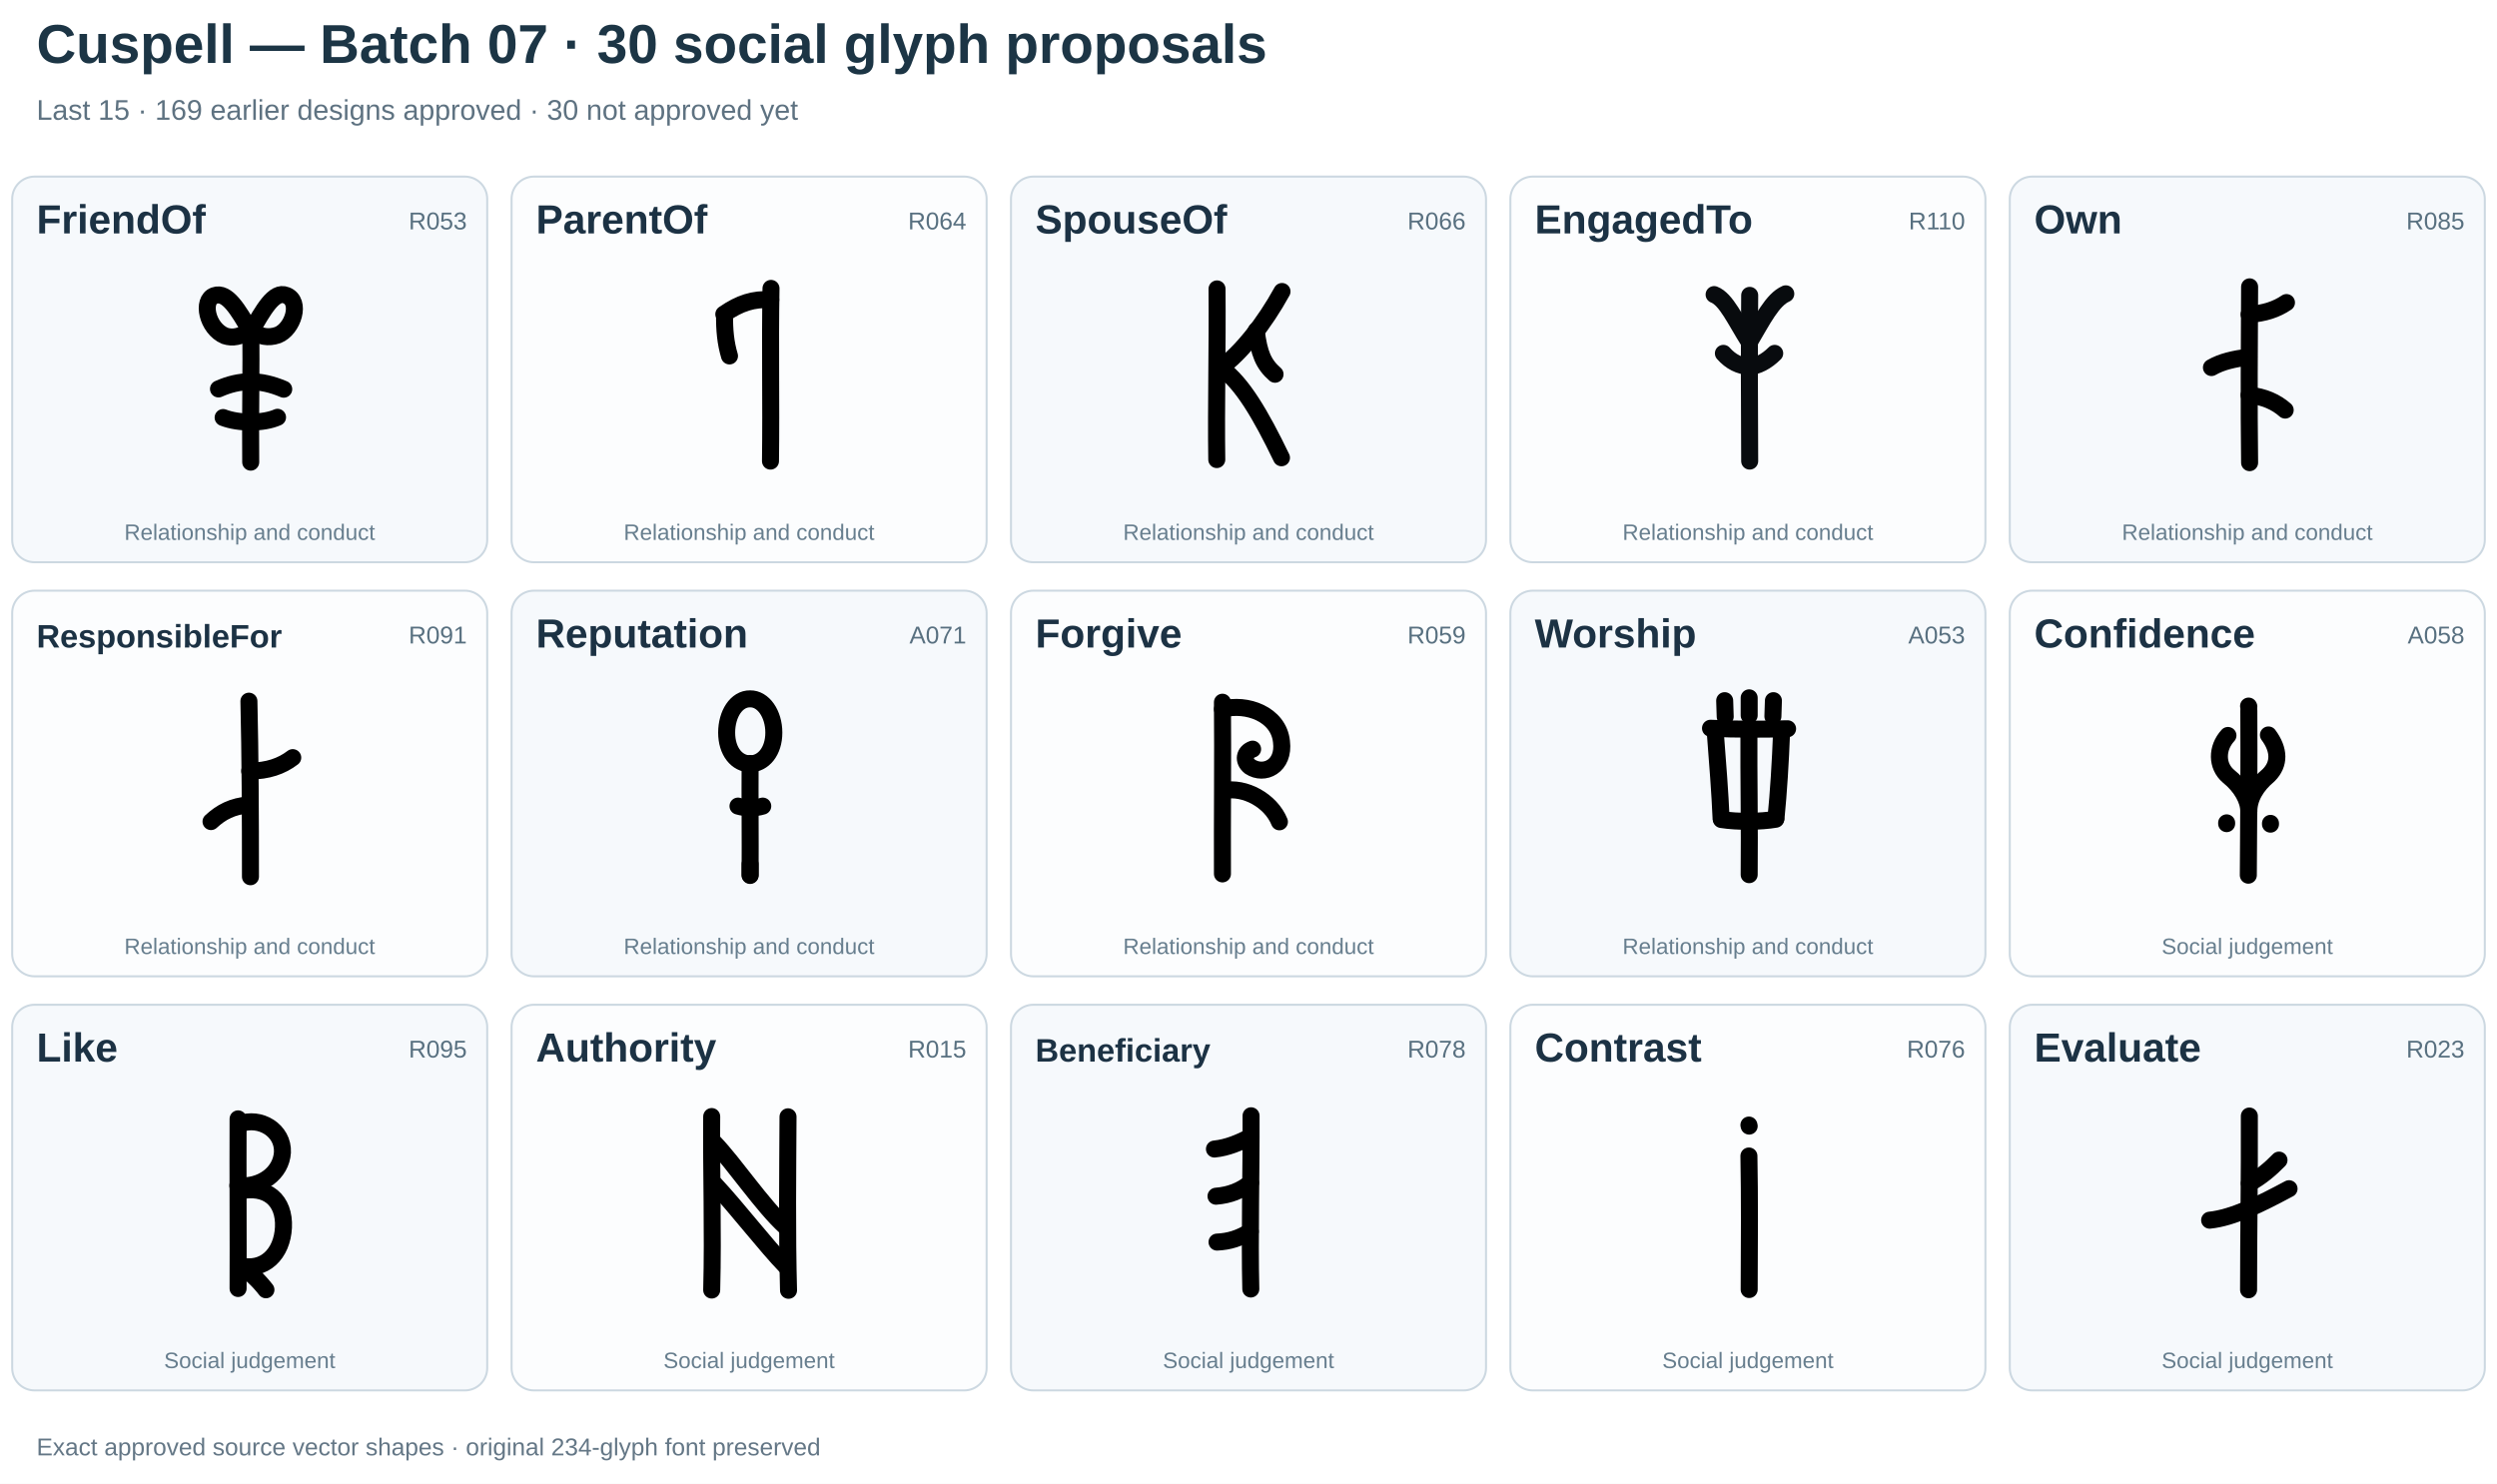
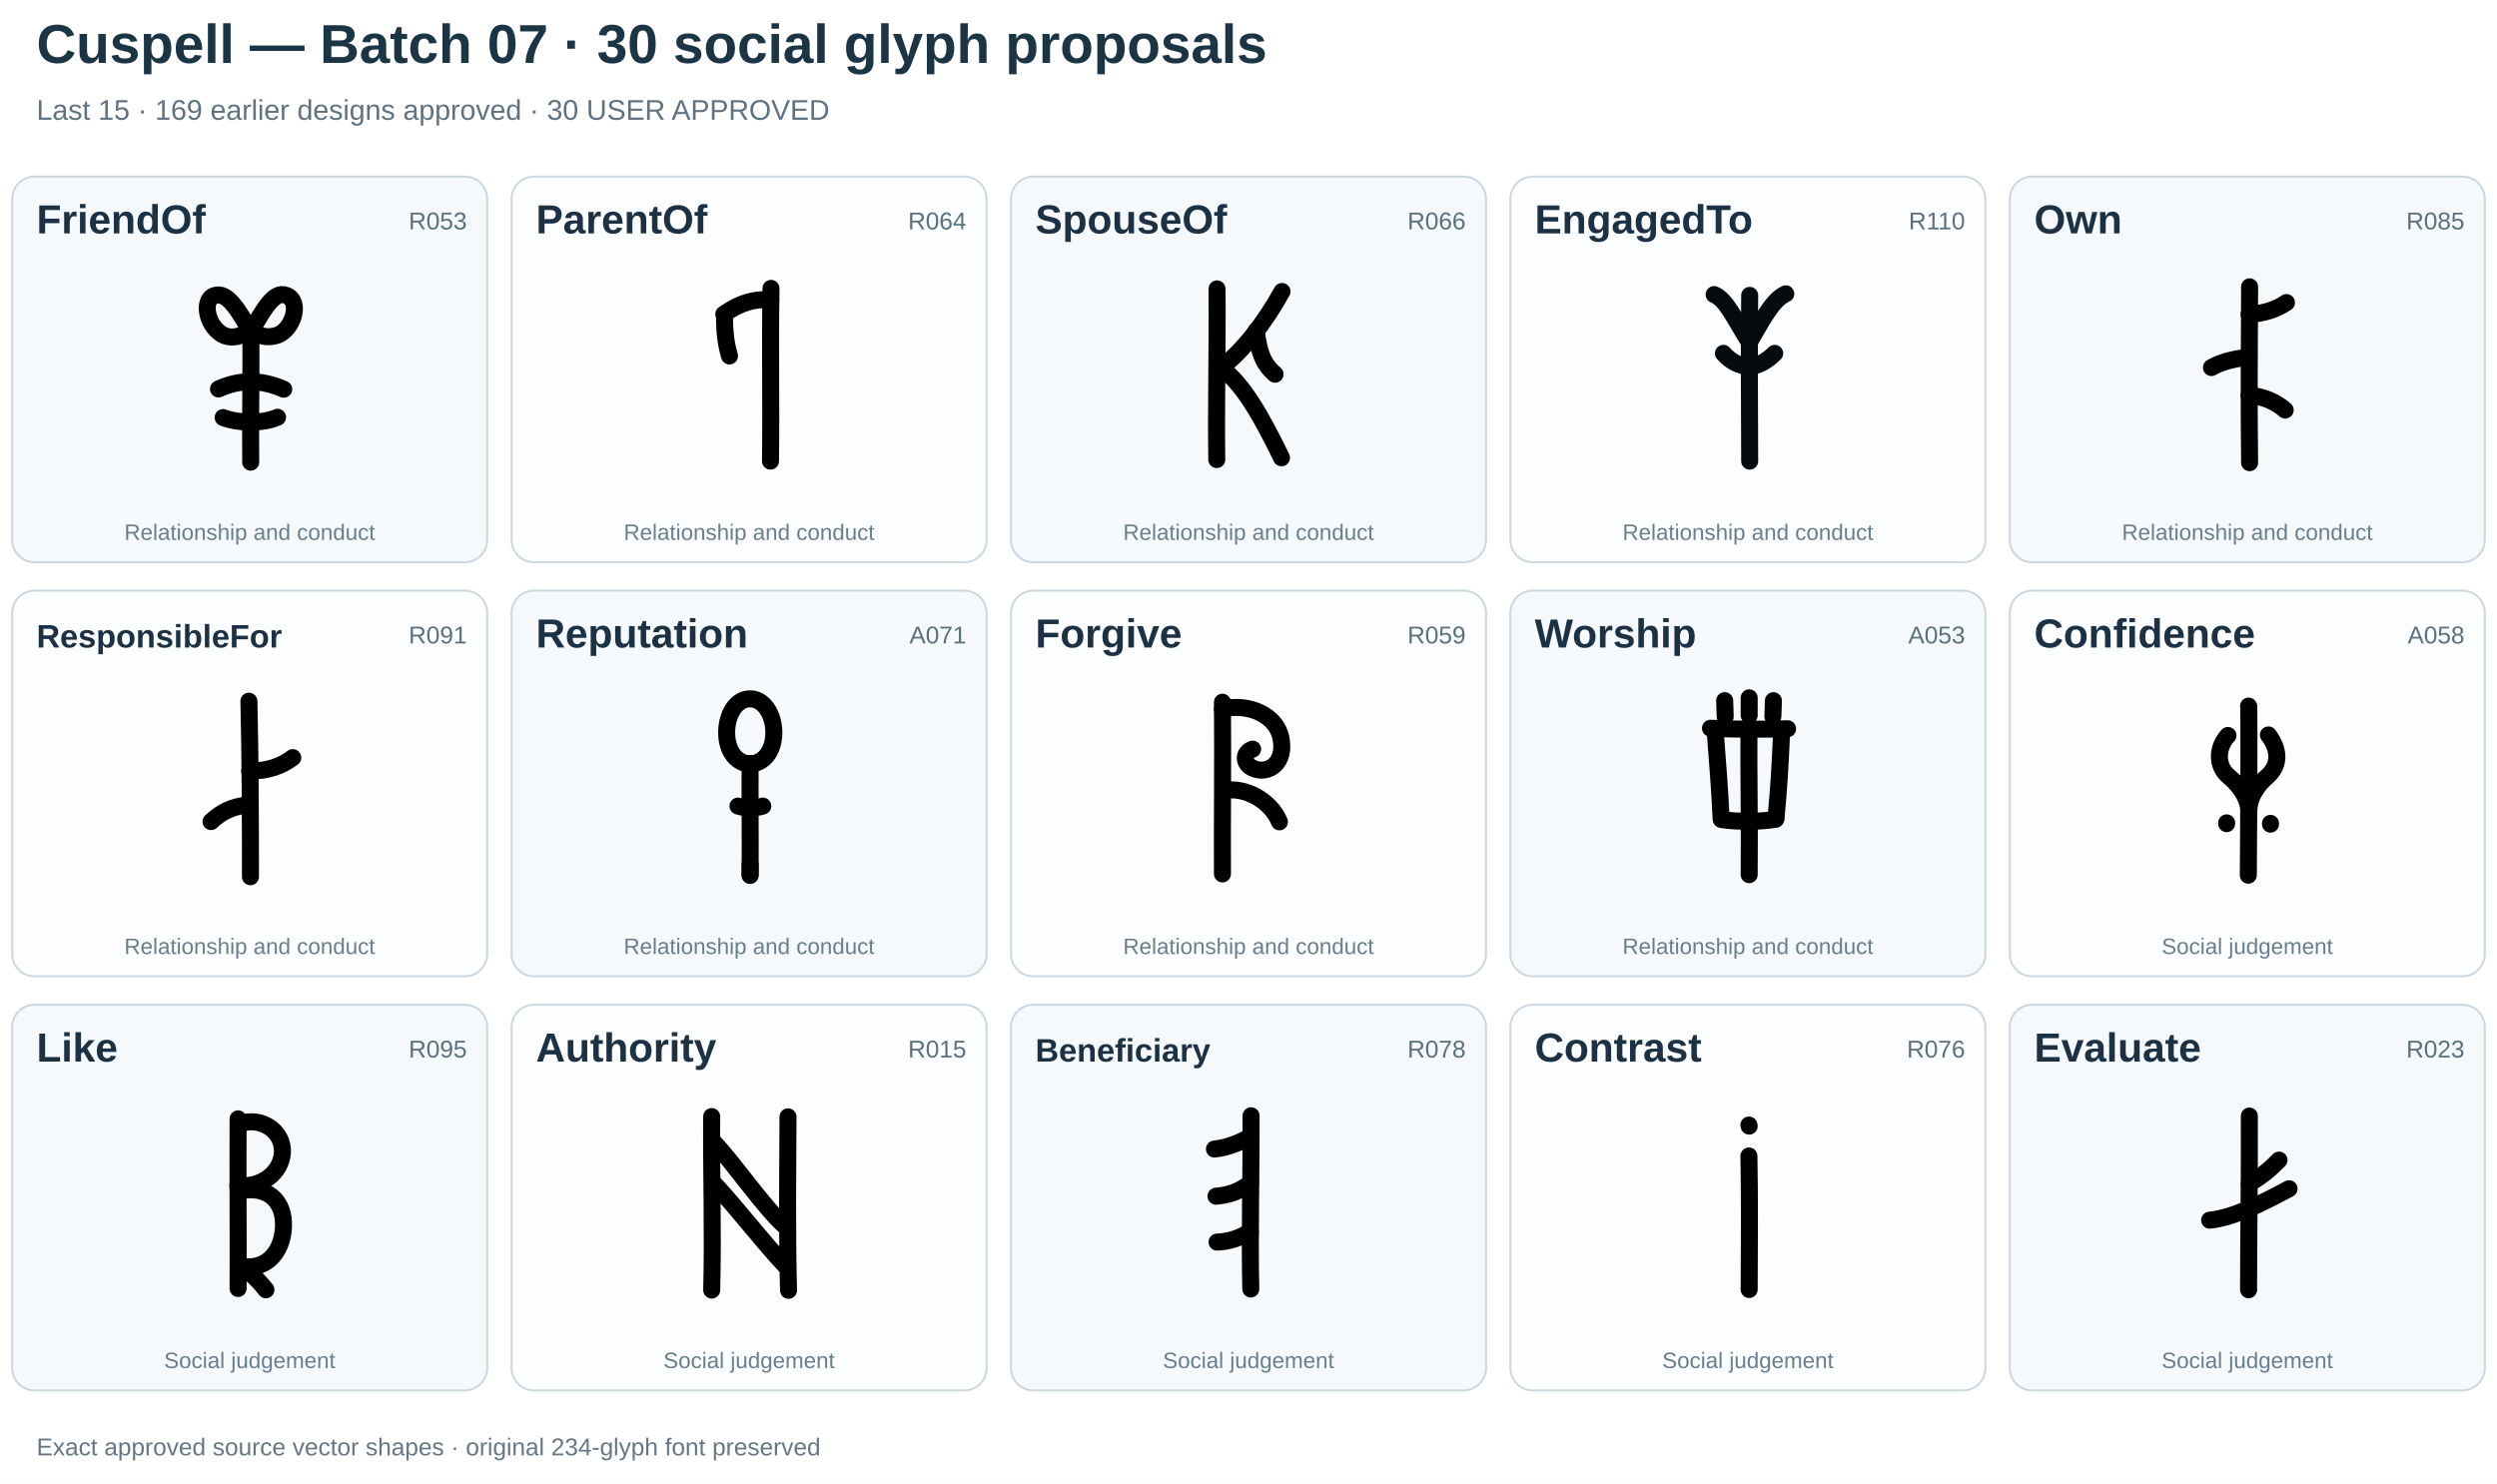
<svg xmlns="http://www.w3.org/2000/svg" width="1230" height="731" viewBox="0 0 1230 731">
  <rect width="1230" height="731" fill="white" />
  <text x="18" y="31" font-family="Arial,Helvetica,sans-serif" font-weight="700" font-size="27" fill="#1c3545">Cuspell — Batch 07 · 30 social glyph proposals</text>
-   <text x="18" y="59" font-family="Arial,Helvetica,sans-serif" font-size="14" fill="#5e7281">Last 15 · 169 earlier designs approved · 30 not approved yet</text>
+   <text x="18" y="59" font-family="Arial,Helvetica,sans-serif" font-size="14" fill="#5e7281">Last 15 · 169 earlier designs approved · 30 USER APPROVED</text>
  <g transform="translate(0 81)">
    <rect x="6" y="6" width="234" height="190" rx="11" fill="#f6f9fc" stroke="#ccd8e1" />
    <text x="18" y="34" font-family="Arial,Helvetica,sans-serif" font-size="20" font-weight="700" fill="#1c3244">FriendOf</text>
    <text x="230" y="32" text-anchor="end" font-family="Arial,Helvetica,sans-serif" font-size="12" fill="#587080">R053</text>
    <svg x="81" y="40" width="85" height="127" viewBox="0 0 600 1000">
      <path d="M 300 840 C 298 656 303 465 300 329" fill="none" stroke="black" stroke-width="66" stroke-linecap="round" stroke-linejoin="round" />
      <path d="M 298 330 C 252 251 209 176 159 194 C 108 212 131 321 200 350 C 230 360 259 354 299 330" fill="none" stroke="black" stroke-width="66" stroke-linecap="round" stroke-linejoin="round" />
      <path d="M 302 330 C 348 253 389 173 438 193 C 498 216 464 324 405 347 C 368 360 334 353 302 330" fill="none" stroke="black" stroke-width="66" stroke-linecap="round" stroke-linejoin="round" />
      <path d="M 175 556 C 258 519 337 518 428 557" fill="none" stroke="black" stroke-width="66" stroke-linecap="round" stroke-linejoin="round" />
      <path d="M 193 667 C 255 691 350 690 404 666" fill="none" stroke="black" stroke-width="66" stroke-linecap="round" stroke-linejoin="round" />
    </svg>
    <text x="123" y="185" text-anchor="middle" font-family="Arial,Helvetica,sans-serif" font-size="11" fill="#677e8e">Relationship and conduct</text>
  </g>
  <g transform="translate(246 81)">
    <rect x="6" y="6" width="234" height="190" rx="11" fill="#fcfdfe" stroke="#ccd8e1" />
    <text x="18" y="34" font-family="Arial,Helvetica,sans-serif" font-size="20" font-weight="700" fill="#1c3244">ParentOf</text>
    <text x="230" y="32" text-anchor="end" font-family="Arial,Helvetica,sans-serif" font-size="12" fill="#587080">R064</text>
    <svg x="81" y="40" width="85" height="127" viewBox="0 0 600 1000">
      <path d="M 381 166 C 377 395 382 607 379 836" fill="none" stroke="black" stroke-width="66" stroke-linecap="round" stroke-linejoin="round" />
      <path d="M 380 210 C 313 206 260 223 198 266" fill="none" stroke="black" stroke-width="66" stroke-linecap="round" stroke-linejoin="round" />
      <path d="M 201 267 C 200 327 205 378 220 428" fill="none" stroke="black" stroke-width="66" stroke-linecap="round" stroke-linejoin="round" />
    </svg>
    <text x="123" y="185" text-anchor="middle" font-family="Arial,Helvetica,sans-serif" font-size="11" fill="#677e8e">Relationship and conduct</text>
  </g>
  <g transform="translate(492 81)">
    <rect x="6" y="6" width="234" height="190" rx="11" fill="#f6f9fc" stroke="#ccd8e1" />
    <text x="18" y="34" font-family="Arial,Helvetica,sans-serif" font-size="20" font-weight="700" fill="#1c3244">SpouseOf</text>
    <text x="230" y="32" text-anchor="end" font-family="Arial,Helvetica,sans-serif" font-size="12" fill="#587080">R066</text>
    <svg x="81" y="40" width="85" height="127" viewBox="0 0 600 1000">
      <path d="M 173 830 C 170 623 176 393 174 168" fill="none" stroke="black" stroke-width="66" stroke-linecap="round" stroke-linejoin="round" />
      <path d="M 185 476 C 268 417 359 300 426 178" fill="none" stroke="black" stroke-width="66" stroke-linecap="round" stroke-linejoin="round" />
      <path d="M 193 477 C 272 535 343 655 424 823" fill="none" stroke="black" stroke-width="66" stroke-linecap="round" stroke-linejoin="round" />
      <path d="M 326 330 C 337 418 354 460 399 499" fill="none" stroke="black" stroke-width="66" stroke-linecap="round" stroke-linejoin="round" />
    </svg>
    <text x="123" y="185" text-anchor="middle" font-family="Arial,Helvetica,sans-serif" font-size="11" fill="#677e8e">Relationship and conduct</text>
  </g>
  <g transform="translate(738 81)">
    <rect x="6" y="6" width="234" height="190" rx="11" fill="#fcfdfe" stroke="#ccd8e1" />
    <text x="18" y="34" font-family="Arial,Helvetica,sans-serif" font-size="20" font-weight="700" fill="#1c3244">EngagedTo</text>
    <text x="230" y="32" text-anchor="end" font-family="Arial,Helvetica,sans-serif" font-size="12" fill="#587080">R110</text>
    <svg x="81" y="40" width="85" height="127" viewBox="0 0 600 1000">
      <path d="M 303 836 C 302 632 301 425 303 193" fill="none" stroke="#080b0e" stroke-width="66" stroke-linecap="round" stroke-linejoin="round" />
      <path d="M 301 374 C 247 289 212 208 165 190" fill="none" stroke="#080b0e" stroke-width="66" stroke-linecap="round" stroke-linejoin="round" />
      <path d="M 302 374 C 353 288 391 210 443 187" fill="none" stroke="#080b0e" stroke-width="66" stroke-linecap="round" stroke-linejoin="round" />
      <path d="M 201 418 C 230 451 264 467 300 469" fill="none" stroke="#080b0e" stroke-width="66" stroke-linecap="round" stroke-linejoin="round" />
      <path d="M 400 418 C 368 450 332 468 303 469" fill="none" stroke="#080b0e" stroke-width="66" stroke-linecap="round" stroke-linejoin="round" />
    </svg>
    <text x="123" y="185" text-anchor="middle" font-family="Arial,Helvetica,sans-serif" font-size="11" fill="#677e8e">Relationship and conduct</text>
  </g>
  <g transform="translate(984 81)">
    <rect x="6" y="6" width="234" height="190" rx="11" fill="#f6f9fc" stroke="#ccd8e1" />
    <text x="18" y="34" font-family="Arial,Helvetica,sans-serif" font-size="20" font-weight="700" fill="#1c3244">Own</text>
    <text x="230" y="32" text-anchor="end" font-family="Arial,Helvetica,sans-serif" font-size="12" fill="#587080">R085</text>
    <svg x="81" y="40" width="85" height="127" viewBox="0 0 600 1000">
      <path d="M 305 160 C 304 383 302 614 305 842" stroke="black" stroke-width="66" stroke-linecap="round" stroke-linejoin="round" fill="none" />
      <path d="M 303 267 C 363 263 410 247 448 221" stroke="black" stroke-width="66" stroke-linecap="round" stroke-linejoin="round" fill="none" />
      <path d="M 302 432 C 243 440 197 450 157 473" stroke="black" stroke-width="66" stroke-linecap="round" stroke-linejoin="round" fill="none" />
      <path d="M 303 580 C 362 586 408 607 443 638" stroke="black" stroke-width="66" stroke-linecap="round" stroke-linejoin="round" fill="none" />
    </svg>
    <text x="123" y="185" text-anchor="middle" font-family="Arial,Helvetica,sans-serif" font-size="11" fill="#677e8e">Relationship and conduct</text>
  </g>
  <g transform="translate(0 285)">
    <rect x="6" y="6" width="234" height="190" rx="11" fill="#fcfdfe" stroke="#ccd8e1" />
    <text x="18" y="34" font-family="Arial,Helvetica,sans-serif" font-size="16" font-weight="700" fill="#1c3244">ResponsibleFor</text>
    <text x="230" y="32" text-anchor="end" font-family="Arial,Helvetica,sans-serif" font-size="12" fill="#587080">R091</text>
    <svg x="81" y="40" width="85" height="127" viewBox="0 0 600 1000">
      <path d="M 293 161 C 298 370 299 607 299 842" stroke="black" stroke-width="66" stroke-linecap="round" stroke-linejoin="round" fill="none" />
      <path d="M 296 432 C 366 432 420 413 463 380" stroke="black" stroke-width="66" stroke-linecap="round" stroke-linejoin="round" fill="none" />
      <path d="M 295 563 C 228 568 185 592 146 628" stroke="black" stroke-width="66" stroke-linecap="round" stroke-linejoin="round" fill="none" />
    </svg>
    <text x="123" y="185" text-anchor="middle" font-family="Arial,Helvetica,sans-serif" font-size="11" fill="#677e8e">Relationship and conduct</text>
  </g>
  <g transform="translate(246 285)">
    <rect x="6" y="6" width="234" height="190" rx="11" fill="#f6f9fc" stroke="#ccd8e1" />
    <text x="18" y="34" font-family="Arial,Helvetica,sans-serif" font-size="20" font-weight="700" fill="#1c3244">Reputation</text>
    <text x="230" y="32" text-anchor="end" font-family="Arial,Helvetica,sans-serif" font-size="12" fill="#587080">A071</text>
    <svg x="81" y="40" width="85" height="127" viewBox="0 0 600 1000">
      <path d="M 300 152 C 351 151 392 210 392 283 C 392 356 351 404 300 404 C 249 404 209 356 209 283 C 209 211 247 151 300 152" fill="none" stroke="black" stroke-width="66" stroke-linecap="round" stroke-linejoin="round" />
      <path d="M 300 403 C 299 536 301 685 300 837" fill="none" stroke="black" stroke-width="66" stroke-linecap="round" stroke-linejoin="round" />
      <path d="M 253 568 C 283 577 320 577 349 568" fill="none" stroke="black" stroke-width="66" stroke-linecap="round" stroke-linejoin="round" />
      <path d="M 300 793 L 300 835" fill="none" stroke="black" stroke-width="66" stroke-linecap="round" stroke-linejoin="round" />
    </svg>
    <text x="123" y="185" text-anchor="middle" font-family="Arial,Helvetica,sans-serif" font-size="11" fill="#677e8e">Relationship and conduct</text>
  </g>
  <g transform="translate(492 285)">
    <rect x="6" y="6" width="234" height="190" rx="11" fill="#fcfdfe" stroke="#ccd8e1" />
    <text x="18" y="34" font-family="Arial,Helvetica,sans-serif" font-size="20" font-weight="700" fill="#1c3244">Forgive</text>
    <text x="230" y="32" text-anchor="end" font-family="Arial,Helvetica,sans-serif" font-size="12" fill="#587080">R059</text>
    <svg x="81" y="40" width="85" height="127" viewBox="0 0 600 1000">
      <path d="M 195 831 C 194 621 197 386 195 165" fill="none" stroke="black" stroke-width="66" stroke-linecap="round" stroke-linejoin="round" />
      <path d="M 195 192 C 289 167 413 211 424 318 C 436 414 357 451 302 415 C 273 392 280 358 312 347" fill="none" stroke="black" stroke-width="66" stroke-linecap="round" stroke-linejoin="round" />
      <path d="M 199 508 C 282 491 383 547 416 629" fill="none" stroke="black" stroke-width="66" stroke-linecap="round" stroke-linejoin="round" />
    </svg>
    <text x="123" y="185" text-anchor="middle" font-family="Arial,Helvetica,sans-serif" font-size="11" fill="#677e8e">Relationship and conduct</text>
  </g>
  <g transform="translate(738 285)">
    <rect x="6" y="6" width="234" height="190" rx="11" fill="#f6f9fc" stroke="#ccd8e1" />
    <text x="18" y="34" font-family="Arial,Helvetica,sans-serif" font-size="20" font-weight="700" fill="#1c3244">Worship</text>
    <text x="230" y="32" text-anchor="end" font-family="Arial,Helvetica,sans-serif" font-size="12" fill="#587080">A053</text>
    <svg x="81" y="40" width="85" height="127" viewBox="0 0 600 1000">
      <path d="M 301 834 C 303 642 299 456 300 274" fill="none" stroke="black" stroke-width="66" stroke-linecap="round" stroke-linejoin="round" />
      <path d="M 151 266 C 251 271 357 270 450 268" fill="none" stroke="black" stroke-width="66" stroke-linecap="round" stroke-linejoin="round" />
      <path d="M 169 275 C 179 403 188 520 192 615" fill="none" stroke="black" stroke-width="66" stroke-linecap="round" stroke-linejoin="round" />
      <path d="M 427 275 C 422 402 415 514 405 615" fill="none" stroke="black" stroke-width="66" stroke-linecap="round" stroke-linejoin="round" />
      <path d="M 193 620 C 257 630 345 629 404 619" fill="none" stroke="black" stroke-width="66" stroke-linecap="round" stroke-linejoin="round" />
      <path d="M 206 159 L 208 221" fill="none" stroke="black" stroke-width="66" stroke-linecap="round" stroke-linejoin="round" />
      <path d="M 301 148 L 301 216" fill="none" stroke="black" stroke-width="66" stroke-linecap="round" stroke-linejoin="round" />
      <path d="M 395 159 L 393 220" fill="none" stroke="black" stroke-width="66" stroke-linecap="round" stroke-linejoin="round" />
    </svg>
    <text x="123" y="185" text-anchor="middle" font-family="Arial,Helvetica,sans-serif" font-size="11" fill="#677e8e">Relationship and conduct</text>
  </g>
  <g transform="translate(984 285)">
    <rect x="6" y="6" width="234" height="190" rx="11" fill="#fcfdfe" stroke="#ccd8e1" />
    <text x="18" y="34" font-family="Arial,Helvetica,sans-serif" font-size="20" font-weight="700" fill="#1c3244">Confidence</text>
    <text x="230" y="32" text-anchor="end" font-family="Arial,Helvetica,sans-serif" font-size="12" fill="#587080">A058</text>
    <svg x="81" y="40" width="85" height="127" viewBox="0 0 600 1000">
      <path d="M 302 198 C 303 393 302 619 300 836" fill="none" stroke="black" stroke-width="66" stroke-linecap="round" stroke-linejoin="round" />
      <path d="M 221 294 C 176 343 177 413 223 452 C 274 493 302 546 302 588" fill="none" stroke="black" stroke-width="66" stroke-linecap="round" stroke-linejoin="round" />
      <path d="M 378 292 C 421 350 422 405 379 448 C 330 489 302 538 302 589" fill="none" stroke="black" stroke-width="66" stroke-linecap="round" stroke-linejoin="round" />
      <path d="M 301 180 L 302 182" fill="none" stroke="black" stroke-width="66" stroke-linecap="round" stroke-linejoin="round" />
      <path d="M 216 633 L 216 636" fill="none" stroke="black" stroke-width="66" stroke-linecap="round" stroke-linejoin="round" />
      <path d="M 386 635 L 386 638" fill="none" stroke="black" stroke-width="66" stroke-linecap="round" stroke-linejoin="round" />
    </svg>
    <text x="123" y="185" text-anchor="middle" font-family="Arial,Helvetica,sans-serif" font-size="11" fill="#677e8e">Social judgement</text>
  </g>
  <g transform="translate(0 489)">
    <rect x="6" y="6" width="234" height="190" rx="11" fill="#f6f9fc" stroke="#ccd8e1" />
    <text x="18" y="34" font-family="Arial,Helvetica,sans-serif" font-size="20" font-weight="700" fill="#1c3244">Like</text>
    <text x="230" y="32" text-anchor="end" font-family="Arial,Helvetica,sans-serif" font-size="12" fill="#587080">R095</text>
    <svg x="81" y="40" width="85" height="127" viewBox="0 0 600 1000">
      <path d="M 251 833 C 252 640 250 398 251 175" stroke="black" stroke-width="66" stroke-linecap="round" stroke-linejoin="round" fill="none" />
      <path d="M 256 195 C 337 164 427 220 423 305 C 418 386 340 443 250 434" stroke="black" stroke-width="66" stroke-linecap="round" stroke-linejoin="round" fill="none" />
      <path d="M 252 456 C 363 430 432 491 427 596 C 422 699 352 769 255 744" stroke="black" stroke-width="66" stroke-linecap="round" stroke-linejoin="round" fill="none" />
      <path d="M 257 743 C 296 768 332 803 359 838" stroke="black" stroke-width="66" stroke-linecap="round" stroke-linejoin="round" fill="none" />
    </svg>
    <text x="123" y="185" text-anchor="middle" font-family="Arial,Helvetica,sans-serif" font-size="11" fill="#677e8e">Social judgement</text>
  </g>
  <g transform="translate(246 489)">
    <rect x="6" y="6" width="234" height="190" rx="11" fill="#fcfdfe" stroke="#ccd8e1" />
    <text x="18" y="34" font-family="Arial,Helvetica,sans-serif" font-size="20" font-weight="700" fill="#1c3244">Authority</text>
    <text x="230" y="32" text-anchor="end" font-family="Arial,Helvetica,sans-serif" font-size="12" fill="#587080">R015</text>
    <svg x="81" y="40" width="85" height="127" viewBox="0 0 600 1000">
      <path d="M 151 166 C 149 379 157 610 151 839" fill="none" stroke="black" stroke-width="66" stroke-linecap="round" stroke-linejoin="round" />
      <path d="M 447 167 C 446 382 443 617 449 840" fill="none" stroke="black" stroke-width="66" stroke-linecap="round" stroke-linejoin="round" />
      <path d="M 161 268 C 239 349 348 513 438 594" fill="none" stroke="black" stroke-width="66" stroke-linecap="round" stroke-linejoin="round" />
      <path d="M 163 429 C 251 523 361 667 439 747" fill="none" stroke="black" stroke-width="66" stroke-linecap="round" stroke-linejoin="round" />
    </svg>
    <text x="123" y="185" text-anchor="middle" font-family="Arial,Helvetica,sans-serif" font-size="11" fill="#677e8e">Social judgement</text>
  </g>
  <g transform="translate(492 489)">
    <rect x="6" y="6" width="234" height="190" rx="11" fill="#f6f9fc" stroke="#ccd8e1" />
    <text x="18" y="34" font-family="Arial,Helvetica,sans-serif" font-size="16" font-weight="700" fill="#1c3244">Beneficiary</text>
    <text x="230" y="32" text-anchor="end" font-family="Arial,Helvetica,sans-serif" font-size="12" fill="#587080">R078</text>
    <svg x="81" y="40" width="85" height="127" viewBox="0 0 600 1000">
      <path d="M 306 163 C 307 378 300 634 305 835" fill="none" stroke="black" stroke-width="66" stroke-linecap="round" stroke-linejoin="round" />
      <path d="M 304 245 C 260 267 215 287 164 292" fill="none" stroke="black" stroke-width="66" stroke-linecap="round" stroke-linejoin="round" />
      <path d="M 304 423 C 268 453 223 471 170 475" fill="none" stroke="black" stroke-width="66" stroke-linecap="round" stroke-linejoin="round" />
      <path d="M 303 612 C 262 638 221 651 174 653" fill="none" stroke="black" stroke-width="66" stroke-linecap="round" stroke-linejoin="round" />
    </svg>
    <text x="123" y="185" text-anchor="middle" font-family="Arial,Helvetica,sans-serif" font-size="11" fill="#677e8e">Social judgement</text>
  </g>
  <g transform="translate(738 489)">
    <rect x="6" y="6" width="234" height="190" rx="11" fill="#fcfdfe" stroke="#ccd8e1" />
    <text x="18" y="34" font-family="Arial,Helvetica,sans-serif" font-size="20" font-weight="700" fill="#1c3244">Contrast</text>
    <text x="230" y="32" text-anchor="end" font-family="Arial,Helvetica,sans-serif" font-size="12" fill="#587080">R076</text>
    <svg x="81" y="40" width="85" height="127" viewBox="0 0 600 1000">
      <path d="M 300 319 C 303 476 302 661 301 837" fill="none" stroke="black" stroke-width="66" stroke-linecap="round" stroke-linejoin="round" />
      <path d="M 300 199 L 301 203" fill="none" stroke="black" stroke-width="66" stroke-linecap="round" stroke-linejoin="round" />
    </svg>
    <text x="123" y="185" text-anchor="middle" font-family="Arial,Helvetica,sans-serif" font-size="11" fill="#677e8e">Social judgement</text>
  </g>
  <g transform="translate(984 489)">
    <rect x="6" y="6" width="234" height="190" rx="11" fill="#f6f9fc" stroke="#ccd8e1" />
    <text x="18" y="34" font-family="Arial,Helvetica,sans-serif" font-size="20" font-weight="700" fill="#1c3244">Evaluate</text>
    <text x="230" y="32" text-anchor="end" font-family="Arial,Helvetica,sans-serif" font-size="12" fill="#587080">R023</text>
    <svg x="81" y="40" width="85" height="127" viewBox="0 0 600 1000">
      <path d="M 304 164 C 305 390 301 630 301 838" fill="none" stroke="black" stroke-width="66" stroke-linecap="round" stroke-linejoin="round" />
      <path d="M 150 568 C 240 559 348 505 458 446" fill="none" stroke="black" stroke-width="66" stroke-linecap="round" stroke-linejoin="round" />
      <path d="M 304 425 C 348 401 385 370 419 335" fill="none" stroke="black" stroke-width="66" stroke-linecap="round" stroke-linejoin="round" />
    </svg>
    <text x="123" y="185" text-anchor="middle" font-family="Arial,Helvetica,sans-serif" font-size="11" fill="#677e8e">Social judgement</text>
  </g>
  <text x="18" y="717" font-family="Arial,Helvetica,sans-serif" font-size="12" fill="#647786">Exact approved source vector shapes · original 234-glyph font preserved</text>
</svg>
